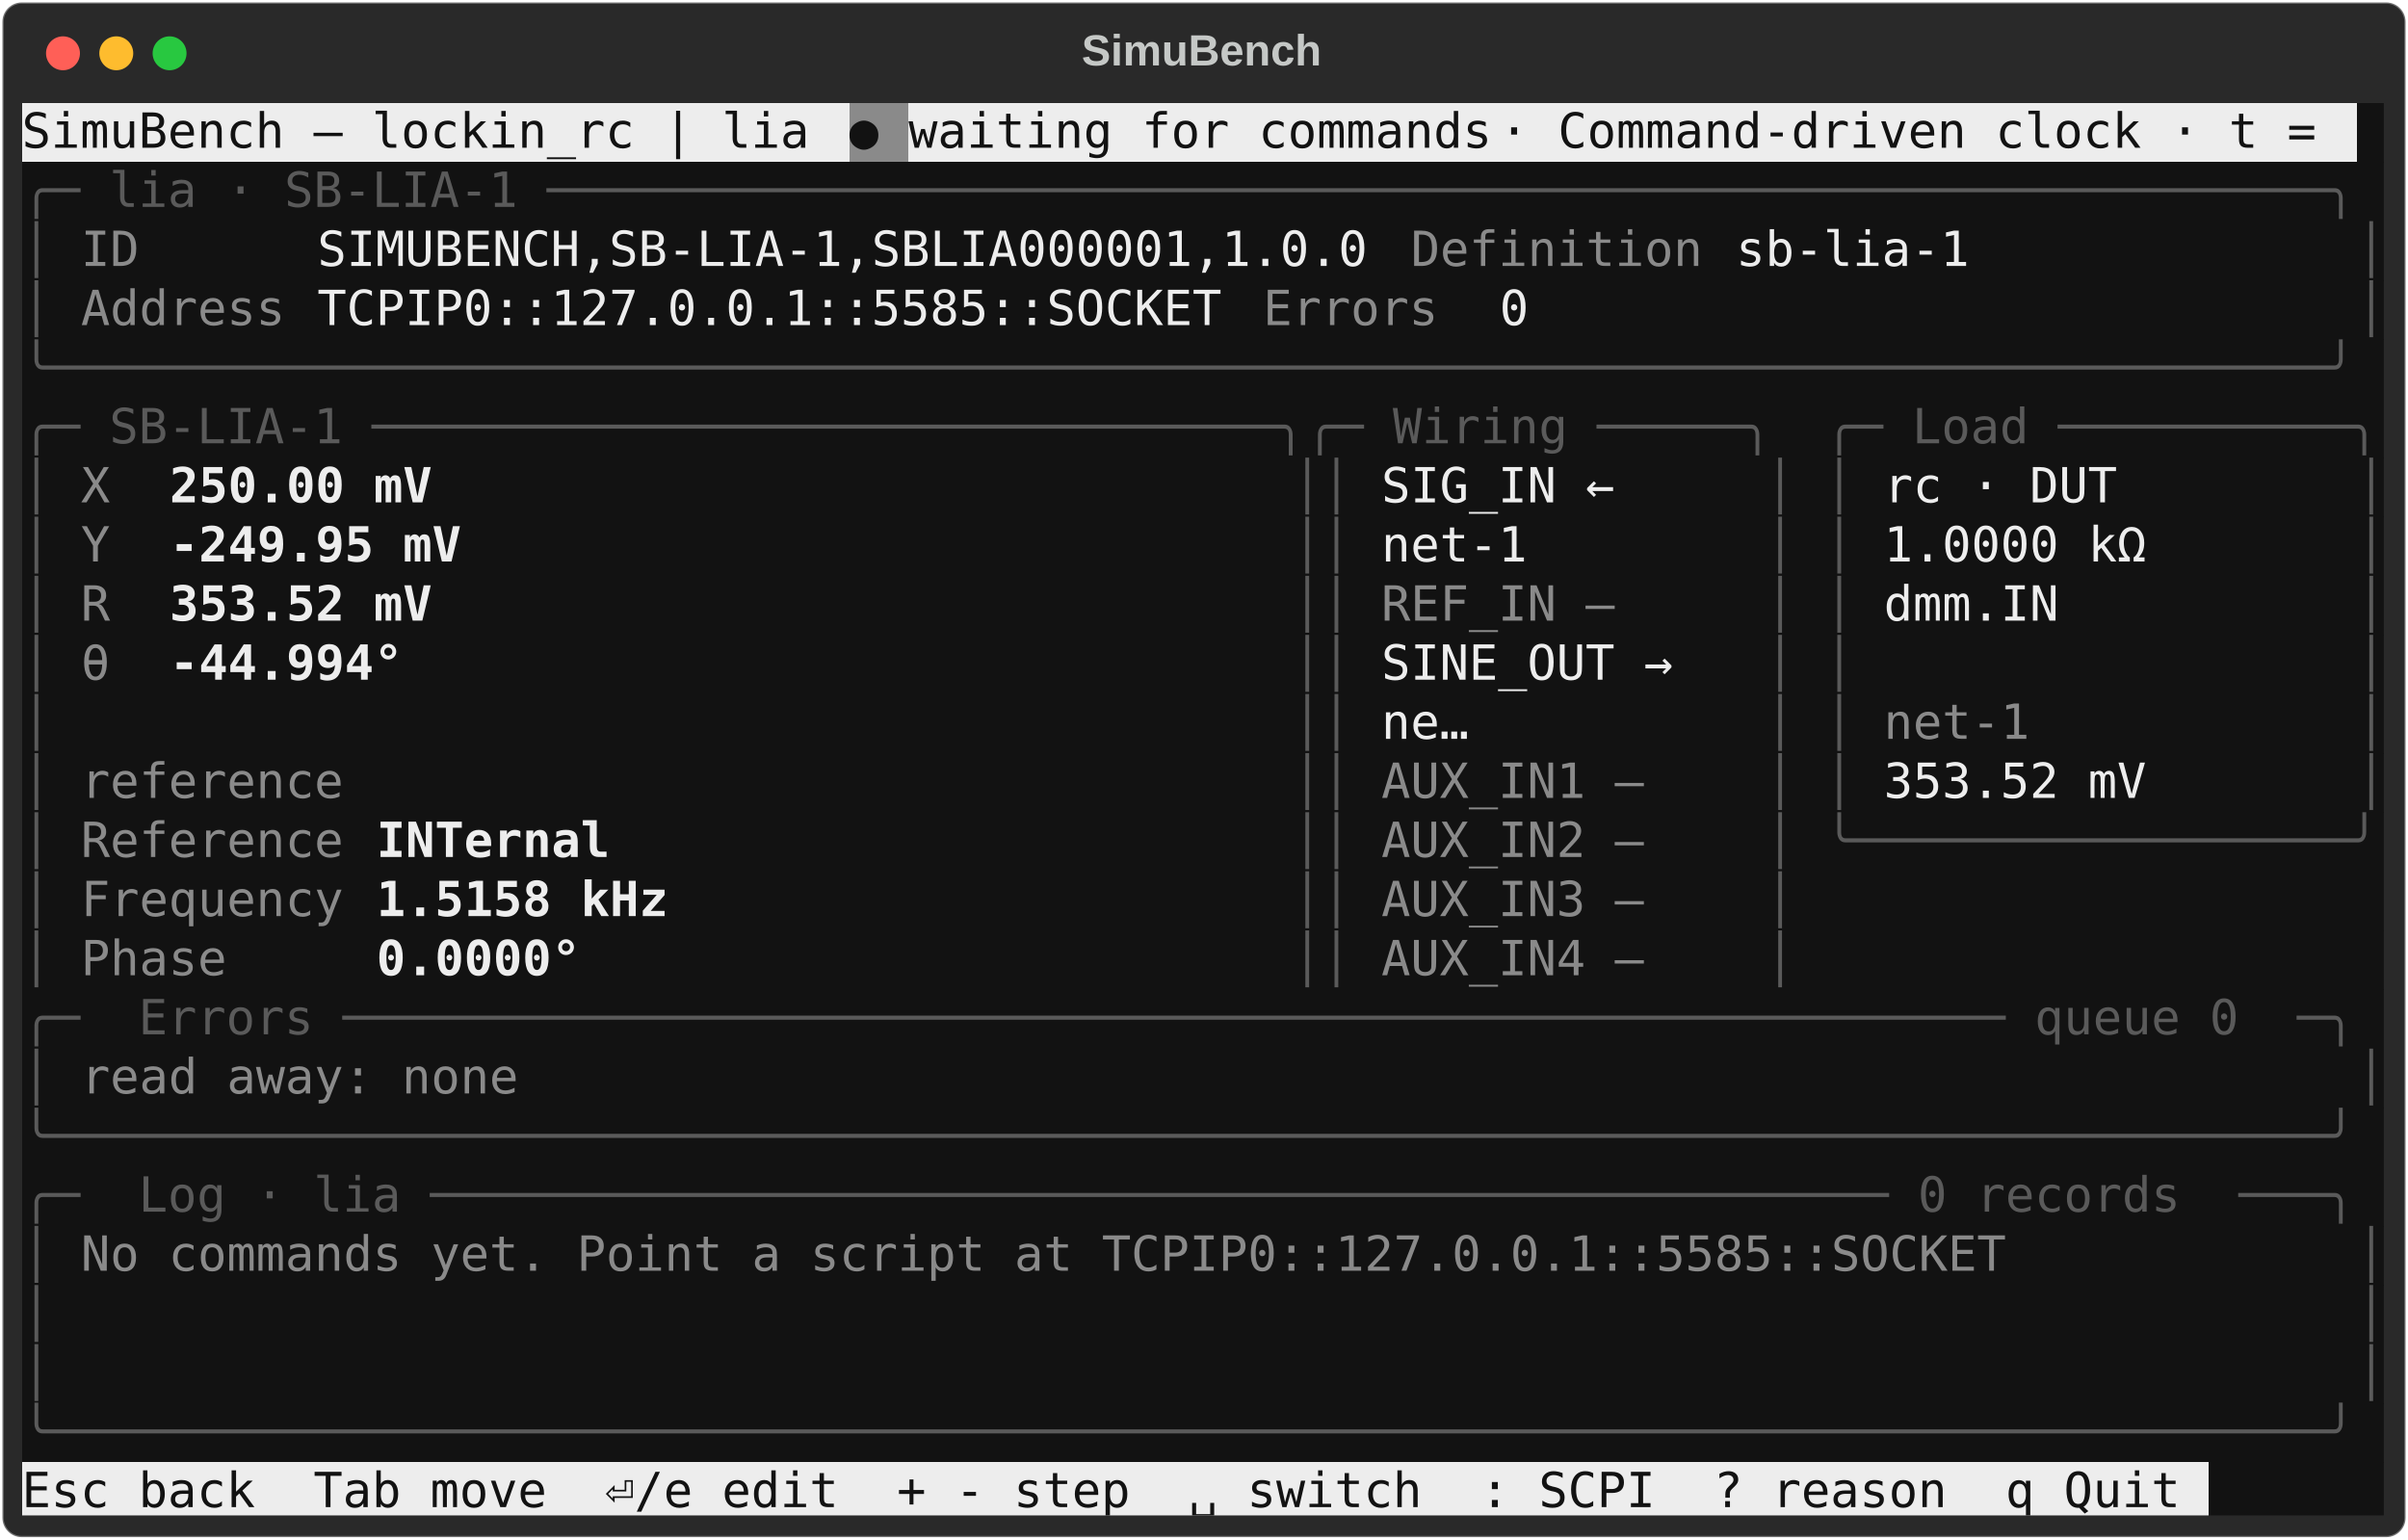
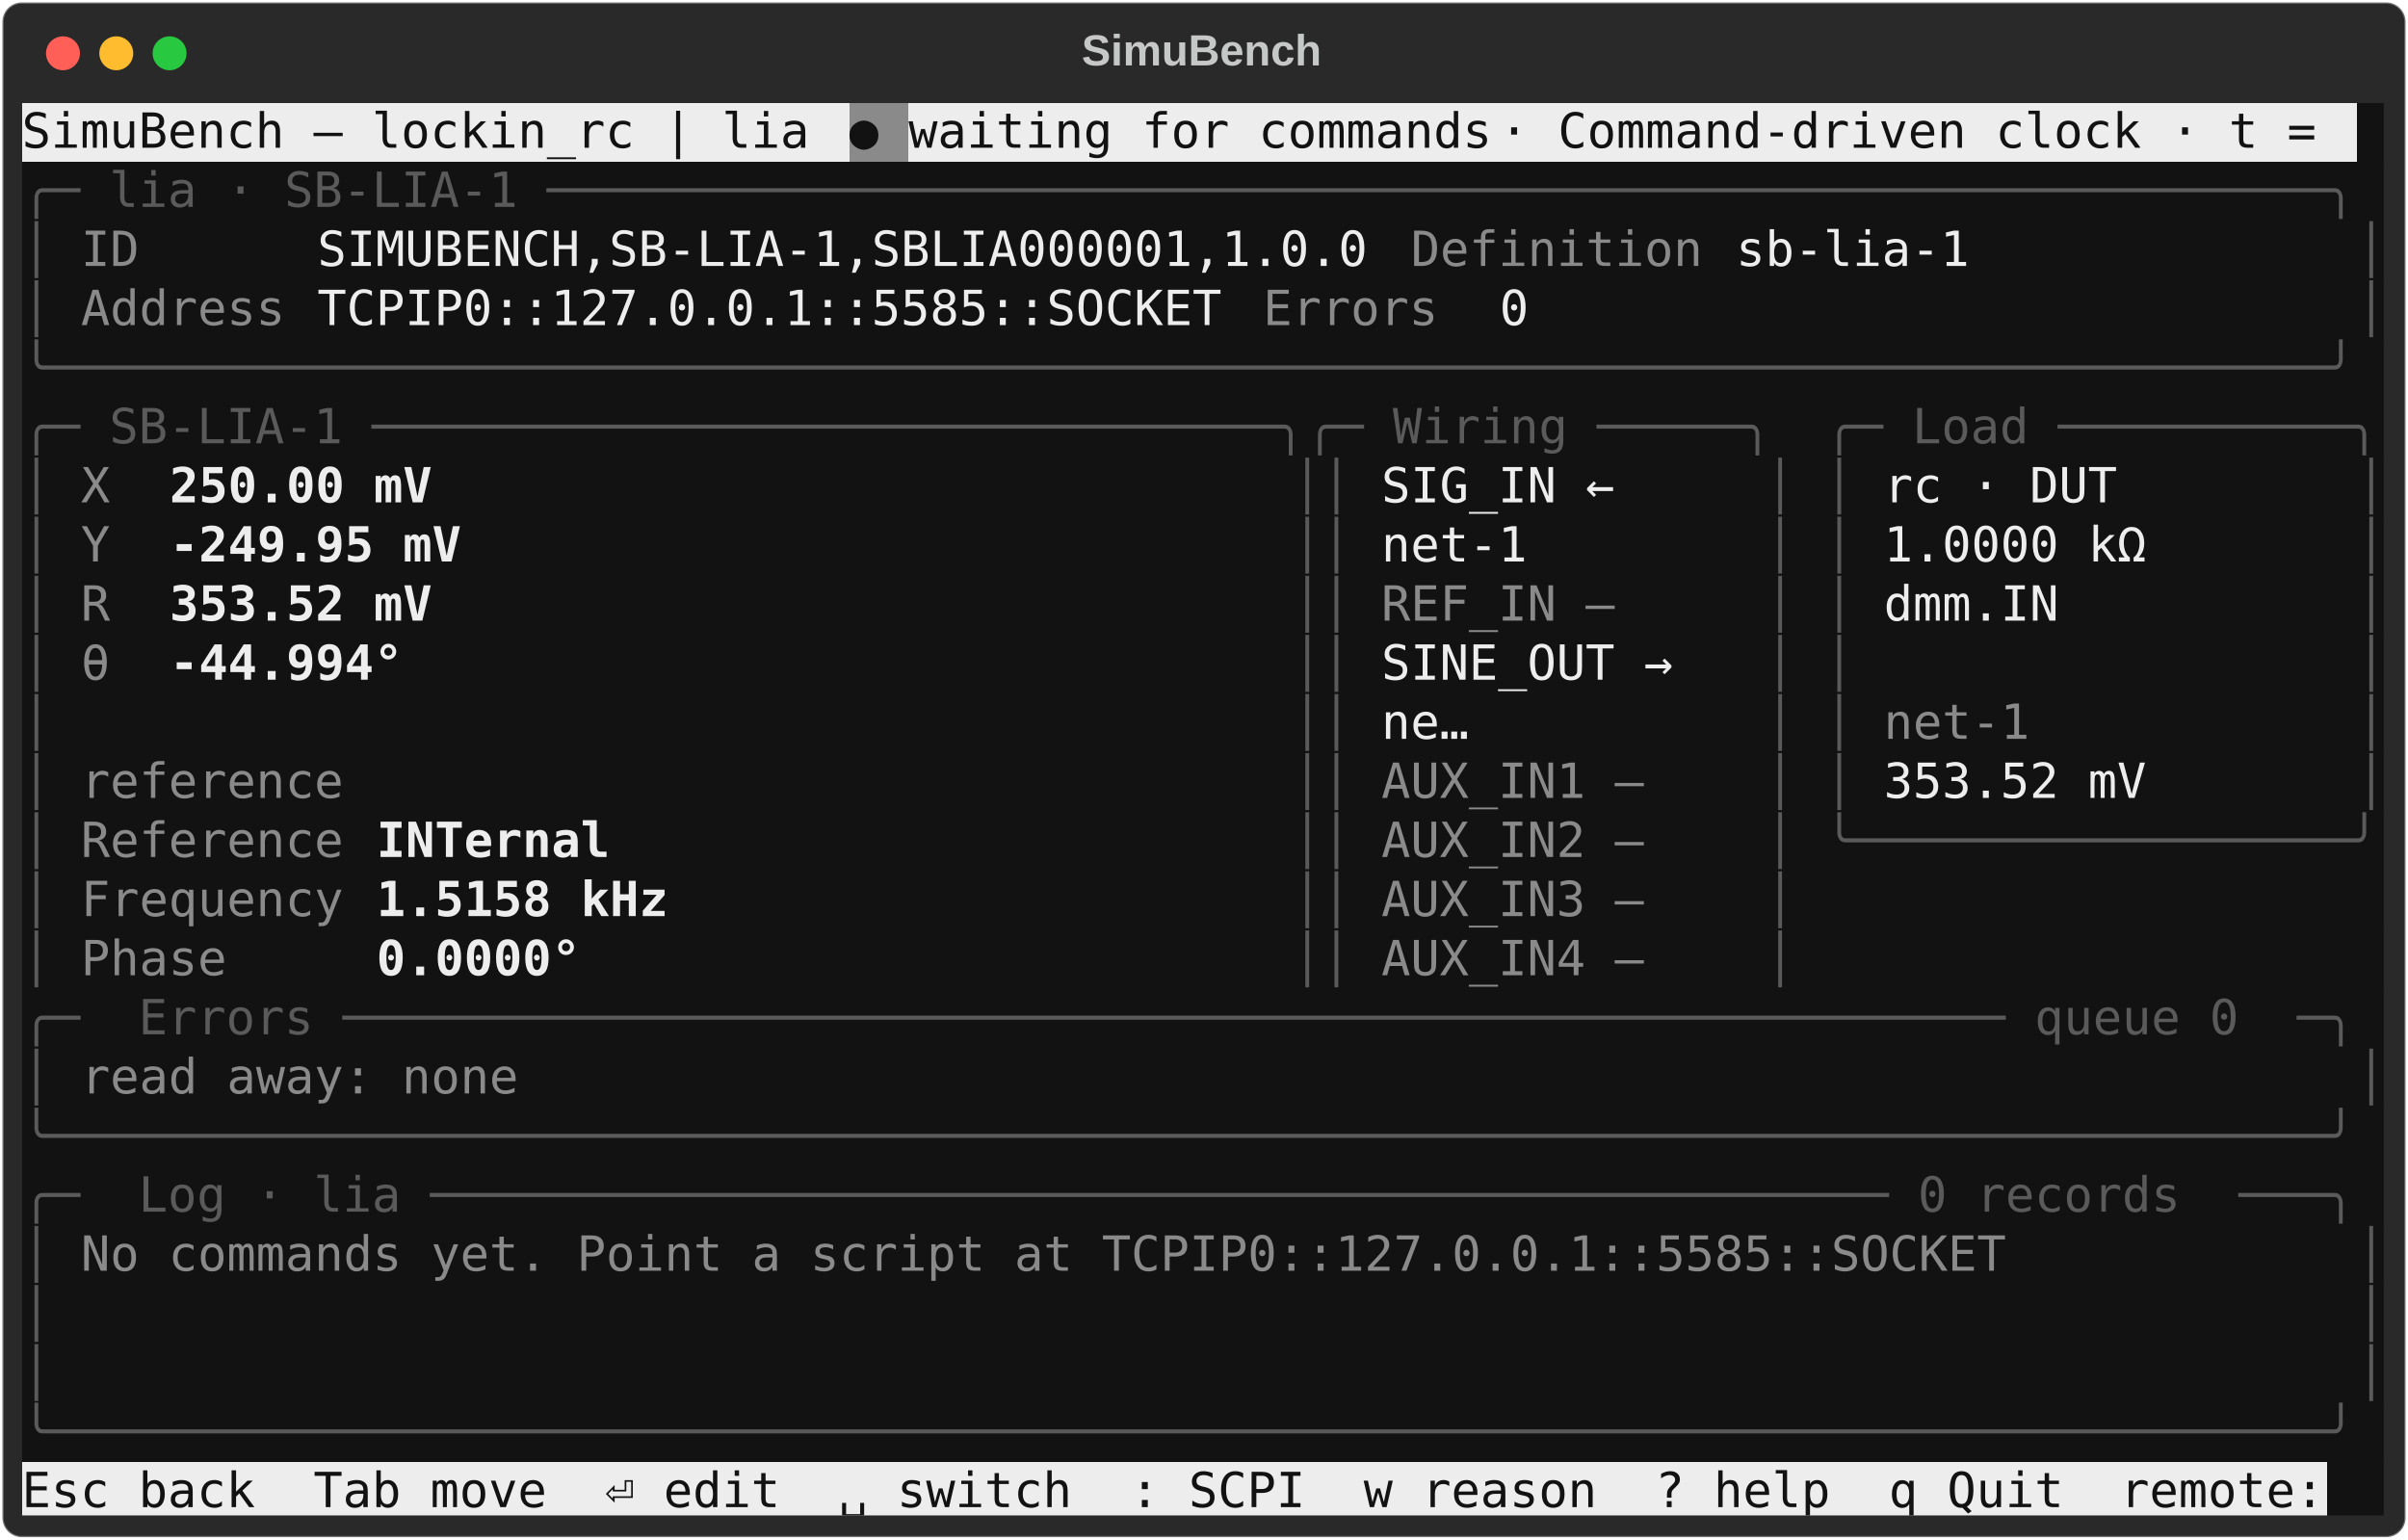
<svg xmlns="http://www.w3.org/2000/svg" class="rich-terminal" viewBox="0 0 994 635.6">
  <style>

    @font-face {
        font-family: "Fira Code";
        src: local("FiraCode-Regular"),
                url("https://cdnjs.cloudflare.com/ajax/libs/firacode/6.2.0/woff2/FiraCode-Regular.woff2") format("woff2"),
                url("https://cdnjs.cloudflare.com/ajax/libs/firacode/6.2.0/woff/FiraCode-Regular.woff") format("woff");
        font-style: normal;
        font-weight: 400;
    }
    @font-face {
        font-family: "Fira Code";
        src: local("FiraCode-Bold"),
                url("https://cdnjs.cloudflare.com/ajax/libs/firacode/6.2.0/woff2/FiraCode-Bold.woff2") format("woff2"),
                url("https://cdnjs.cloudflare.com/ajax/libs/firacode/6.2.0/woff/FiraCode-Bold.woff") format("woff");
        font-style: bold;
        font-weight: 700;
    }

    .terminal-matrix {
        font-family: Fira Code, monospace;
        font-size: 20px;
        line-height: 24.4px;
        font-variant-east-asian: full-width;
    }

    .terminal-title {
        font-size: 18px;
        font-weight: bold;
        font-family: arial;
    }

    .terminal-r1 { fill: #121212 }
.terminal-r2 { fill: #c5c8c6 }
.terminal-r3 { fill: #5a5a5a }
.terminal-r4 { fill: #8a8a8a }
.terminal-r5 { fill: #ededed }
.terminal-r6 { fill: #ededed;font-weight: bold }
    </style>
  <defs>
    <clipPath id="terminal-clip-terminal">
      <rect x="0" y="0" width="975.0" height="584.6" />
    </clipPath>
    <clipPath id="terminal-line-0">
      <rect x="0" y="1.5" width="976" height="24.65" />
    </clipPath>
    <clipPath id="terminal-line-1">
      <rect x="0" y="25.9" width="976" height="24.65" />
    </clipPath>
    <clipPath id="terminal-line-2">
      <rect x="0" y="50.3" width="976" height="24.65" />
    </clipPath>
    <clipPath id="terminal-line-3">
      <rect x="0" y="74.7" width="976" height="24.65" />
    </clipPath>
    <clipPath id="terminal-line-4">
      <rect x="0" y="99.1" width="976" height="24.65" />
    </clipPath>
    <clipPath id="terminal-line-5">
      <rect x="0" y="123.5" width="976" height="24.65" />
    </clipPath>
    <clipPath id="terminal-line-6">
      <rect x="0" y="147.9" width="976" height="24.65" />
    </clipPath>
    <clipPath id="terminal-line-7">
      <rect x="0" y="172.3" width="976" height="24.65" />
    </clipPath>
    <clipPath id="terminal-line-8">
      <rect x="0" y="196.7" width="976" height="24.65" />
    </clipPath>
    <clipPath id="terminal-line-9">
      <rect x="0" y="221.1" width="976" height="24.65" />
    </clipPath>
    <clipPath id="terminal-line-10">
      <rect x="0" y="245.5" width="976" height="24.65" />
    </clipPath>
    <clipPath id="terminal-line-11">
      <rect x="0" y="269.9" width="976" height="24.65" />
    </clipPath>
    <clipPath id="terminal-line-12">
      <rect x="0" y="294.3" width="976" height="24.65" />
    </clipPath>
    <clipPath id="terminal-line-13">
      <rect x="0" y="318.7" width="976" height="24.65" />
    </clipPath>
    <clipPath id="terminal-line-14">
      <rect x="0" y="343.1" width="976" height="24.65" />
    </clipPath>
    <clipPath id="terminal-line-15">
      <rect x="0" y="367.5" width="976" height="24.65" />
    </clipPath>
    <clipPath id="terminal-line-16">
      <rect x="0" y="391.9" width="976" height="24.65" />
    </clipPath>
    <clipPath id="terminal-line-17">
      <rect x="0" y="416.3" width="976" height="24.65" />
    </clipPath>
    <clipPath id="terminal-line-18">
      <rect x="0" y="440.7" width="976" height="24.65" />
    </clipPath>
    <clipPath id="terminal-line-19">
      <rect x="0" y="465.1" width="976" height="24.65" />
    </clipPath>
    <clipPath id="terminal-line-20">
      <rect x="0" y="489.5" width="976" height="24.65" />
    </clipPath>
    <clipPath id="terminal-line-21">
      <rect x="0" y="513.9" width="976" height="24.65" />
    </clipPath>
    <clipPath id="terminal-line-22">
      <rect x="0" y="538.3" width="976" height="24.65" />
    </clipPath>
  </defs>
  <rect fill="#292929" stroke="rgba(255,255,255,0.35)" stroke-width="1" x="1" y="1" width="992" height="633.6" rx="8" />
  <text class="terminal-title" fill="#c5c8c6" text-anchor="middle" x="496" y="27">SimuBench</text>
  <g transform="translate(26,22)">
    <circle cx="0" cy="0" r="7" fill="#ff5f57" />
    <circle cx="22" cy="0" r="7" fill="#febc2e" />
    <circle cx="44" cy="0" r="7" fill="#28c840" />
  </g>
  <g transform="translate(9, 41)" clip-path="url(#terminal-clip-terminal)">
    <rect fill="#ededed" x="0" y="1.5" width="329.4" height="24.65" shape-rendering="crispEdges" />
    <rect fill="#ededed" x="329.4" y="1.5" width="12.2" height="24.65" shape-rendering="crispEdges" />
    <rect fill="#8a8a8a" x="341.6" y="1.5" width="24.4" height="24.65" shape-rendering="crispEdges" />
    <rect fill="#ededed" x="366" y="1.5" width="244" height="24.65" shape-rendering="crispEdges" />
    <rect fill="#ededed" x="610" y="1.5" width="353.8" height="24.65" shape-rendering="crispEdges" />
    <rect fill="#121212" x="963.8" y="1.5" width="12.2" height="24.65" shape-rendering="crispEdges" />
    <rect fill="#121212" x="0" y="25.9" width="976" height="24.65" shape-rendering="crispEdges" />
    <rect fill="#121212" x="0" y="50.3" width="12.2" height="24.65" shape-rendering="crispEdges" />
    <rect fill="#121212" x="12.2" y="50.3" width="12.2" height="24.65" shape-rendering="crispEdges" />
    <rect fill="#121212" x="24.4" y="50.3" width="97.6" height="24.65" shape-rendering="crispEdges" />
    <rect fill="#121212" x="122" y="50.3" width="451.4" height="24.65" shape-rendering="crispEdges" />
    <rect fill="#121212" x="573.4" y="50.3" width="134.2" height="24.65" shape-rendering="crispEdges" />
    <rect fill="#121212" x="707.6" y="50.3" width="244" height="24.65" shape-rendering="crispEdges" />
    <rect fill="#121212" x="951.6" y="50.3" width="12.2" height="24.65" shape-rendering="crispEdges" />
    <rect fill="#121212" x="963.8" y="50.3" width="12.2" height="24.65" shape-rendering="crispEdges" />
    <rect fill="#121212" x="0" y="74.7" width="12.2" height="24.65" shape-rendering="crispEdges" />
    <rect fill="#121212" x="12.2" y="74.7" width="12.2" height="24.65" shape-rendering="crispEdges" />
    <rect fill="#121212" x="24.4" y="74.7" width="97.6" height="24.65" shape-rendering="crispEdges" />
    <rect fill="#121212" x="122" y="74.7" width="390.4" height="24.65" shape-rendering="crispEdges" />
    <rect fill="#121212" x="512.4" y="74.7" width="97.6" height="24.65" shape-rendering="crispEdges" />
    <rect fill="#121212" x="610" y="74.7" width="341.6" height="24.65" shape-rendering="crispEdges" />
    <rect fill="#121212" x="951.6" y="74.7" width="12.2" height="24.65" shape-rendering="crispEdges" />
    <rect fill="#121212" x="963.8" y="74.7" width="12.2" height="24.65" shape-rendering="crispEdges" />
    <rect fill="#121212" x="0" y="99.1" width="976" height="24.65" shape-rendering="crispEdges" />
    <rect fill="#121212" x="0" y="123.5" width="732" height="24.65" shape-rendering="crispEdges" />
    <rect fill="#121212" x="732" y="123.5" width="12.2" height="24.65" shape-rendering="crispEdges" />
    <rect fill="#121212" x="744.2" y="123.5" width="231.8" height="24.65" shape-rendering="crispEdges" />
    <rect fill="#121212" x="0" y="147.9" width="12.2" height="24.65" shape-rendering="crispEdges" />
    <rect fill="#121212" x="12.2" y="147.9" width="12.2" height="24.65" shape-rendering="crispEdges" />
    <rect fill="#121212" x="24.4" y="147.9" width="36.6" height="24.65" shape-rendering="crispEdges" />
    <rect fill="#121212" x="61" y="147.9" width="109.8" height="24.65" shape-rendering="crispEdges" />
    <rect fill="#121212" x="170.8" y="147.9" width="341.6" height="24.65" shape-rendering="crispEdges" />
    <rect fill="#121212" x="512.4" y="147.9" width="12.2" height="24.65" shape-rendering="crispEdges" />
    <rect fill="#121212" x="524.6" y="147.9" width="24.4" height="24.65" shape-rendering="crispEdges" />
    <rect fill="#121212" x="549" y="147.9" width="12.2" height="24.65" shape-rendering="crispEdges" />
    <rect fill="#121212" x="561.2" y="147.9" width="97.6" height="24.65" shape-rendering="crispEdges" />
    <rect fill="#121212" x="658.8" y="147.9" width="61" height="24.65" shape-rendering="crispEdges" />
    <rect fill="#121212" x="719.8" y="147.9" width="12.2" height="24.65" shape-rendering="crispEdges" />
    <rect fill="#121212" x="732" y="147.9" width="12.2" height="24.65" shape-rendering="crispEdges" />
    <rect fill="#121212" x="744.2" y="147.9" width="12.2" height="24.65" shape-rendering="crispEdges" />
    <rect fill="#121212" x="756.4" y="147.9" width="12.2" height="24.65" shape-rendering="crispEdges" />
    <rect fill="#121212" x="768.6" y="147.9" width="170.8" height="24.65" shape-rendering="crispEdges" />
    <rect fill="#121212" x="939.4" y="147.9" width="24.4" height="24.65" shape-rendering="crispEdges" />
    <rect fill="#121212" x="963.8" y="147.9" width="12.2" height="24.65" shape-rendering="crispEdges" />
    <rect fill="#121212" x="0" y="172.3" width="12.2" height="24.65" shape-rendering="crispEdges" />
    <rect fill="#121212" x="12.2" y="172.3" width="12.2" height="24.65" shape-rendering="crispEdges" />
    <rect fill="#121212" x="24.4" y="172.3" width="36.6" height="24.65" shape-rendering="crispEdges" />
    <rect fill="#121212" x="61" y="172.3" width="122" height="24.65" shape-rendering="crispEdges" />
    <rect fill="#121212" x="183" y="172.3" width="329.4" height="24.65" shape-rendering="crispEdges" />
    <rect fill="#121212" x="512.4" y="172.3" width="12.2" height="24.65" shape-rendering="crispEdges" />
    <rect fill="#121212" x="524.6" y="172.3" width="24.4" height="24.65" shape-rendering="crispEdges" />
    <rect fill="#121212" x="549" y="172.3" width="12.2" height="24.65" shape-rendering="crispEdges" />
    <rect fill="#121212" x="561.2" y="172.3" width="61" height="24.65" shape-rendering="crispEdges" />
    <rect fill="#121212" x="622.2" y="172.3" width="97.6" height="24.65" shape-rendering="crispEdges" />
    <rect fill="#121212" x="719.8" y="172.3" width="12.2" height="24.65" shape-rendering="crispEdges" />
    <rect fill="#121212" x="732" y="172.3" width="12.2" height="24.65" shape-rendering="crispEdges" />
    <rect fill="#121212" x="744.2" y="172.3" width="12.2" height="24.65" shape-rendering="crispEdges" />
    <rect fill="#121212" x="756.4" y="172.3" width="12.2" height="24.65" shape-rendering="crispEdges" />
    <rect fill="#121212" x="768.6" y="172.3" width="170.8" height="24.65" shape-rendering="crispEdges" />
    <rect fill="#121212" x="939.4" y="172.3" width="24.4" height="24.65" shape-rendering="crispEdges" />
    <rect fill="#121212" x="963.8" y="172.3" width="12.2" height="24.65" shape-rendering="crispEdges" />
    <rect fill="#121212" x="0" y="196.7" width="12.2" height="24.65" shape-rendering="crispEdges" />
    <rect fill="#121212" x="12.2" y="196.7" width="12.2" height="24.65" shape-rendering="crispEdges" />
    <rect fill="#121212" x="24.4" y="196.7" width="36.6" height="24.65" shape-rendering="crispEdges" />
    <rect fill="#121212" x="61" y="196.7" width="109.8" height="24.65" shape-rendering="crispEdges" />
    <rect fill="#121212" x="170.8" y="196.7" width="341.6" height="24.65" shape-rendering="crispEdges" />
    <rect fill="#121212" x="512.4" y="196.7" width="12.2" height="24.65" shape-rendering="crispEdges" />
    <rect fill="#121212" x="524.6" y="196.7" width="24.4" height="24.65" shape-rendering="crispEdges" />
    <rect fill="#121212" x="549" y="196.7" width="12.2" height="24.65" shape-rendering="crispEdges" />
    <rect fill="#121212" x="561.2" y="196.7" width="97.6" height="24.65" shape-rendering="crispEdges" />
    <rect fill="#121212" x="658.8" y="196.7" width="48.8" height="24.65" shape-rendering="crispEdges" />
    <rect fill="#121212" x="707.6" y="196.7" width="12.2" height="24.65" shape-rendering="crispEdges" />
    <rect fill="#121212" x="719.8" y="196.7" width="12.2" height="24.65" shape-rendering="crispEdges" />
    <rect fill="#121212" x="732" y="196.7" width="12.2" height="24.65" shape-rendering="crispEdges" />
    <rect fill="#121212" x="744.2" y="196.7" width="12.2" height="24.65" shape-rendering="crispEdges" />
    <rect fill="#121212" x="756.4" y="196.7" width="12.2" height="24.65" shape-rendering="crispEdges" />
    <rect fill="#121212" x="768.6" y="196.7" width="170.8" height="24.65" shape-rendering="crispEdges" />
    <rect fill="#121212" x="939.4" y="196.7" width="24.4" height="24.65" shape-rendering="crispEdges" />
    <rect fill="#121212" x="963.8" y="196.7" width="12.2" height="24.65" shape-rendering="crispEdges" />
    <rect fill="#121212" x="0" y="221.1" width="12.2" height="24.65" shape-rendering="crispEdges" />
    <rect fill="#121212" x="12.2" y="221.1" width="12.2" height="24.65" shape-rendering="crispEdges" />
    <rect fill="#121212" x="24.4" y="221.1" width="36.6" height="24.65" shape-rendering="crispEdges" />
    <rect fill="#121212" x="61" y="221.1" width="97.6" height="24.65" shape-rendering="crispEdges" />
    <rect fill="#121212" x="158.6" y="221.1" width="353.8" height="24.65" shape-rendering="crispEdges" />
    <rect fill="#121212" x="512.4" y="221.1" width="12.2" height="24.65" shape-rendering="crispEdges" />
    <rect fill="#121212" x="524.6" y="221.1" width="24.4" height="24.65" shape-rendering="crispEdges" />
    <rect fill="#121212" x="549" y="221.1" width="12.2" height="24.65" shape-rendering="crispEdges" />
    <rect fill="#121212" x="561.2" y="221.1" width="122" height="24.65" shape-rendering="crispEdges" />
    <rect fill="#121212" x="683.2" y="221.1" width="36.6" height="24.65" shape-rendering="crispEdges" />
    <rect fill="#121212" x="719.8" y="221.1" width="12.2" height="24.65" shape-rendering="crispEdges" />
    <rect fill="#121212" x="732" y="221.1" width="12.2" height="24.65" shape-rendering="crispEdges" />
    <rect fill="#121212" x="744.2" y="221.1" width="12.2" height="24.65" shape-rendering="crispEdges" />
    <rect fill="#121212" x="756.4" y="221.1" width="12.2" height="24.65" shape-rendering="crispEdges" />
    <rect fill="#121212" x="768.6" y="221.1" width="170.8" height="24.65" shape-rendering="crispEdges" />
    <rect fill="#121212" x="939.4" y="221.1" width="24.4" height="24.65" shape-rendering="crispEdges" />
    <rect fill="#121212" x="963.8" y="221.1" width="12.2" height="24.65" shape-rendering="crispEdges" />
    <rect fill="#121212" x="0" y="245.5" width="12.2" height="24.65" shape-rendering="crispEdges" />
    <rect fill="#121212" x="12.2" y="245.5" width="12.2" height="24.65" shape-rendering="crispEdges" />
    <rect fill="#121212" x="24.4" y="245.5" width="488" height="24.65" shape-rendering="crispEdges" />
    <rect fill="#121212" x="512.4" y="245.5" width="12.2" height="24.65" shape-rendering="crispEdges" />
    <rect fill="#121212" x="524.6" y="245.5" width="24.4" height="24.65" shape-rendering="crispEdges" />
    <rect fill="#121212" x="549" y="245.5" width="12.2" height="24.65" shape-rendering="crispEdges" />
    <rect fill="#121212" x="561.2" y="245.5" width="36.6" height="24.65" shape-rendering="crispEdges" />
    <rect fill="#121212" x="597.8" y="245.5" width="122" height="24.65" shape-rendering="crispEdges" />
    <rect fill="#121212" x="719.8" y="245.5" width="12.2" height="24.65" shape-rendering="crispEdges" />
    <rect fill="#121212" x="732" y="245.5" width="12.2" height="24.65" shape-rendering="crispEdges" />
    <rect fill="#121212" x="744.2" y="245.5" width="12.2" height="24.65" shape-rendering="crispEdges" />
    <rect fill="#121212" x="756.4" y="245.5" width="12.2" height="24.65" shape-rendering="crispEdges" />
    <rect fill="#121212" x="768.6" y="245.5" width="61" height="24.65" shape-rendering="crispEdges" />
    <rect fill="#121212" x="829.6" y="245.5" width="109.8" height="24.65" shape-rendering="crispEdges" />
    <rect fill="#121212" x="939.4" y="245.5" width="24.4" height="24.65" shape-rendering="crispEdges" />
    <rect fill="#121212" x="963.8" y="245.5" width="12.2" height="24.65" shape-rendering="crispEdges" />
    <rect fill="#121212" x="0" y="269.9" width="12.2" height="24.65" shape-rendering="crispEdges" />
    <rect fill="#121212" x="12.2" y="269.9" width="12.2" height="24.65" shape-rendering="crispEdges" />
    <rect fill="#121212" x="24.4" y="269.9" width="244" height="24.65" shape-rendering="crispEdges" />
    <rect fill="#121212" x="268.4" y="269.9" width="244" height="24.65" shape-rendering="crispEdges" />
    <rect fill="#121212" x="512.4" y="269.9" width="12.2" height="24.65" shape-rendering="crispEdges" />
    <rect fill="#121212" x="524.6" y="269.9" width="24.4" height="24.65" shape-rendering="crispEdges" />
    <rect fill="#121212" x="549" y="269.9" width="12.2" height="24.65" shape-rendering="crispEdges" />
    <rect fill="#121212" x="561.2" y="269.9" width="109.8" height="24.65" shape-rendering="crispEdges" />
    <rect fill="#121212" x="671" y="269.9" width="36.6" height="24.65" shape-rendering="crispEdges" />
    <rect fill="#121212" x="707.6" y="269.9" width="12.2" height="24.65" shape-rendering="crispEdges" />
    <rect fill="#121212" x="719.8" y="269.9" width="12.2" height="24.65" shape-rendering="crispEdges" />
    <rect fill="#121212" x="732" y="269.9" width="12.2" height="24.65" shape-rendering="crispEdges" />
    <rect fill="#121212" x="744.2" y="269.9" width="12.2" height="24.65" shape-rendering="crispEdges" />
    <rect fill="#121212" x="756.4" y="269.9" width="12.2" height="24.65" shape-rendering="crispEdges" />
    <rect fill="#121212" x="768.6" y="269.9" width="170.8" height="24.65" shape-rendering="crispEdges" />
    <rect fill="#121212" x="939.4" y="269.9" width="24.4" height="24.65" shape-rendering="crispEdges" />
    <rect fill="#121212" x="963.8" y="269.9" width="12.2" height="24.65" shape-rendering="crispEdges" />
    <rect fill="#121212" x="0" y="294.3" width="12.2" height="24.65" shape-rendering="crispEdges" />
    <rect fill="#121212" x="12.2" y="294.3" width="12.2" height="24.65" shape-rendering="crispEdges" />
    <rect fill="#121212" x="24.4" y="294.3" width="122" height="24.65" shape-rendering="crispEdges" />
    <rect fill="#121212" x="146.4" y="294.3" width="122" height="24.65" shape-rendering="crispEdges" />
    <rect fill="#121212" x="268.4" y="294.3" width="244" height="24.65" shape-rendering="crispEdges" />
    <rect fill="#121212" x="512.4" y="294.3" width="12.2" height="24.65" shape-rendering="crispEdges" />
    <rect fill="#121212" x="524.6" y="294.3" width="24.4" height="24.65" shape-rendering="crispEdges" />
    <rect fill="#121212" x="549" y="294.3" width="12.2" height="24.65" shape-rendering="crispEdges" />
    <rect fill="#121212" x="561.2" y="294.3" width="109.8" height="24.65" shape-rendering="crispEdges" />
    <rect fill="#121212" x="671" y="294.3" width="36.6" height="24.65" shape-rendering="crispEdges" />
    <rect fill="#121212" x="707.6" y="294.3" width="12.2" height="24.65" shape-rendering="crispEdges" />
    <rect fill="#121212" x="719.8" y="294.3" width="12.2" height="24.65" shape-rendering="crispEdges" />
    <rect fill="#121212" x="732" y="294.3" width="12.2" height="24.65" shape-rendering="crispEdges" />
    <rect fill="#121212" x="744.2" y="294.3" width="231.8" height="24.65" shape-rendering="crispEdges" />
    <rect fill="#121212" x="0" y="318.7" width="12.2" height="24.65" shape-rendering="crispEdges" />
    <rect fill="#121212" x="12.2" y="318.7" width="12.2" height="24.65" shape-rendering="crispEdges" />
    <rect fill="#121212" x="24.4" y="318.7" width="122" height="24.65" shape-rendering="crispEdges" />
    <rect fill="#121212" x="146.4" y="318.7" width="122" height="24.65" shape-rendering="crispEdges" />
    <rect fill="#121212" x="268.4" y="318.7" width="244" height="24.65" shape-rendering="crispEdges" />
    <rect fill="#121212" x="512.4" y="318.7" width="12.2" height="24.65" shape-rendering="crispEdges" />
    <rect fill="#121212" x="524.6" y="318.7" width="24.4" height="24.65" shape-rendering="crispEdges" />
    <rect fill="#121212" x="549" y="318.7" width="12.2" height="24.65" shape-rendering="crispEdges" />
    <rect fill="#121212" x="561.2" y="318.7" width="109.8" height="24.65" shape-rendering="crispEdges" />
    <rect fill="#121212" x="671" y="318.7" width="36.6" height="24.65" shape-rendering="crispEdges" />
    <rect fill="#121212" x="707.6" y="318.7" width="12.2" height="24.65" shape-rendering="crispEdges" />
    <rect fill="#121212" x="719.8" y="318.7" width="12.2" height="24.65" shape-rendering="crispEdges" />
    <rect fill="#121212" x="732" y="318.7" width="244" height="24.65" shape-rendering="crispEdges" />
    <rect fill="#121212" x="0" y="343.1" width="12.2" height="24.65" shape-rendering="crispEdges" />
    <rect fill="#121212" x="12.2" y="343.1" width="12.2" height="24.65" shape-rendering="crispEdges" />
    <rect fill="#121212" x="24.4" y="343.1" width="122" height="24.65" shape-rendering="crispEdges" />
    <rect fill="#121212" x="146.4" y="343.1" width="122" height="24.65" shape-rendering="crispEdges" />
    <rect fill="#121212" x="268.4" y="343.1" width="244" height="24.65" shape-rendering="crispEdges" />
    <rect fill="#121212" x="512.4" y="343.1" width="12.2" height="24.65" shape-rendering="crispEdges" />
    <rect fill="#121212" x="524.6" y="343.1" width="24.4" height="24.65" shape-rendering="crispEdges" />
    <rect fill="#121212" x="549" y="343.1" width="12.2" height="24.65" shape-rendering="crispEdges" />
    <rect fill="#121212" x="561.2" y="343.1" width="109.8" height="24.65" shape-rendering="crispEdges" />
    <rect fill="#121212" x="671" y="343.1" width="36.6" height="24.65" shape-rendering="crispEdges" />
    <rect fill="#121212" x="707.6" y="343.1" width="12.2" height="24.65" shape-rendering="crispEdges" />
    <rect fill="#121212" x="719.8" y="343.1" width="12.2" height="24.65" shape-rendering="crispEdges" />
    <rect fill="#121212" x="732" y="343.1" width="244" height="24.65" shape-rendering="crispEdges" />
    <rect fill="#121212" x="0" y="367.5" width="976" height="24.65" shape-rendering="crispEdges" />
    <rect fill="#121212" x="0" y="391.9" width="12.2" height="24.65" shape-rendering="crispEdges" />
    <rect fill="#121212" x="12.2" y="391.9" width="12.2" height="24.65" shape-rendering="crispEdges" />
    <rect fill="#121212" x="24.4" y="391.9" width="183" height="24.65" shape-rendering="crispEdges" />
    <rect fill="#121212" x="207.4" y="391.9" width="744.2" height="24.65" shape-rendering="crispEdges" />
    <rect fill="#121212" x="951.6" y="391.9" width="12.2" height="24.65" shape-rendering="crispEdges" />
    <rect fill="#121212" x="963.8" y="391.9" width="12.2" height="24.65" shape-rendering="crispEdges" />
    <rect fill="#121212" x="0" y="416.3" width="976" height="24.65" shape-rendering="crispEdges" />
    <rect fill="#121212" x="0" y="440.7" width="976" height="24.65" shape-rendering="crispEdges" />
    <rect fill="#121212" x="0" y="465.1" width="12.2" height="24.65" shape-rendering="crispEdges" />
    <rect fill="#121212" x="12.2" y="465.1" width="12.2" height="24.65" shape-rendering="crispEdges" />
    <rect fill="#121212" x="24.4" y="465.1" width="805.2" height="24.65" shape-rendering="crispEdges" />
    <rect fill="#121212" x="829.6" y="465.1" width="134.2" height="24.65" shape-rendering="crispEdges" />
    <rect fill="#121212" x="963.8" y="465.1" width="12.2" height="24.65" shape-rendering="crispEdges" />
    <rect fill="#121212" x="0" y="489.5" width="12.2" height="24.65" shape-rendering="crispEdges" />
    <rect fill="#121212" x="12.2" y="489.5" width="951.6" height="24.65" shape-rendering="crispEdges" />
    <rect fill="#121212" x="963.8" y="489.5" width="12.2" height="24.65" shape-rendering="crispEdges" />
    <rect fill="#121212" x="0" y="513.9" width="12.2" height="24.65" shape-rendering="crispEdges" />
    <rect fill="#121212" x="12.2" y="513.9" width="951.6" height="24.65" shape-rendering="crispEdges" />
    <rect fill="#121212" x="963.8" y="513.9" width="12.2" height="24.65" shape-rendering="crispEdges" />
    <rect fill="#121212" x="0" y="538.3" width="976" height="24.65" shape-rendering="crispEdges" />
-     <rect fill="#ededed" x="0" y="562.7" width="902.8" height="24.65" shape-rendering="crispEdges" />
-     <rect fill="#121212" x="902.8" y="562.7" width="73.2" height="24.65" shape-rendering="crispEdges" />
+     <rect fill="#ededed" x="0" y="562.7" width="854" height="24.65" shape-rendering="crispEdges" />
+     <rect fill="#ededed" x="854" y="562.7" width="12.2" height="24.65" shape-rendering="crispEdges" />
+     <rect fill="#ededed" x="866.2" y="562.7" width="85.4" height="24.65" shape-rendering="crispEdges" />
+     <rect fill="#121212" x="951.6" y="562.7" width="24.4" height="24.65" shape-rendering="crispEdges" />
    <g class="terminal-matrix">
      <text class="terminal-r1" x="0" y="20" textLength="329.4" clip-path="url(#terminal-line-0)">SimuBench — lockin_rc | lia</text>
      <text class="terminal-r1" x="341.6" y="20" textLength="24.4" clip-path="url(#terminal-line-0)">● </text>
      <text class="terminal-r1" x="366" y="20" textLength="244" clip-path="url(#terminal-line-0)">waiting for commands</text>
      <text class="terminal-r1" x="610" y="20" textLength="353.8" clip-path="url(#terminal-line-0)"> · Command-driven clock · t =</text>
      <text class="terminal-r2" x="976" y="20" textLength="12.2" clip-path="url(#terminal-line-0)">
</text>
      <text class="terminal-r3" x="0" y="44.4" textLength="976" clip-path="url(#terminal-line-1)">╭─ lia · SB-LIA-1 ─────────────────────────────────────────────────────────────╮</text>
      <text class="terminal-r2" x="976" y="44.4" textLength="12.2" clip-path="url(#terminal-line-1)">
</text>
      <text class="terminal-r3" x="0" y="68.8" textLength="12.2" clip-path="url(#terminal-line-2)">│</text>
      <text class="terminal-r4" x="24.4" y="68.8" textLength="97.6" clip-path="url(#terminal-line-2)">ID      </text>
      <text class="terminal-r5" x="122" y="68.8" textLength="451.4" clip-path="url(#terminal-line-2)">SIMUBENCH,SB-LIA-1,SBLIA000001,1.0.0 </text>
      <text class="terminal-r4" x="573.4" y="68.8" textLength="134.2" clip-path="url(#terminal-line-2)">Definition </text>
      <text class="terminal-r5" x="707.6" y="68.8" textLength="244" clip-path="url(#terminal-line-2)">sb-lia-1            </text>
      <text class="terminal-r3" x="963.8" y="68.8" textLength="12.2" clip-path="url(#terminal-line-2)">│</text>
      <text class="terminal-r2" x="976" y="68.8" textLength="12.2" clip-path="url(#terminal-line-2)">
</text>
      <text class="terminal-r3" x="0" y="93.2" textLength="12.2" clip-path="url(#terminal-line-3)">│</text>
      <text class="terminal-r4" x="24.4" y="93.2" textLength="97.6" clip-path="url(#terminal-line-3)">Address </text>
      <text class="terminal-r5" x="122" y="93.2" textLength="390.4" clip-path="url(#terminal-line-3)">TCPIP0::127.0.0.1::5585::SOCKET </text>
      <text class="terminal-r4" x="512.4" y="93.2" textLength="97.6" clip-path="url(#terminal-line-3)">Errors  </text>
      <text class="terminal-r5" x="610" y="93.2" textLength="341.6" clip-path="url(#terminal-line-3)">0                           </text>
      <text class="terminal-r3" x="963.8" y="93.2" textLength="12.2" clip-path="url(#terminal-line-3)">│</text>
      <text class="terminal-r2" x="976" y="93.2" textLength="12.2" clip-path="url(#terminal-line-3)">
</text>
      <text class="terminal-r3" x="0" y="117.6" textLength="976" clip-path="url(#terminal-line-4)">╰──────────────────────────────────────────────────────────────────────────────╯</text>
      <text class="terminal-r2" x="976" y="117.6" textLength="12.2" clip-path="url(#terminal-line-4)">
</text>
      <text class="terminal-r3" x="0" y="142" textLength="732" clip-path="url(#terminal-line-5)">╭─ SB-LIA-1 ───────────────────────────────╮╭─ Wiring ─────╮</text>
      <text class="terminal-r3" x="744.2" y="142" textLength="231.8" clip-path="url(#terminal-line-5)">╭─ Load ──────────╮</text>
      <text class="terminal-r2" x="976" y="142" textLength="12.2" clip-path="url(#terminal-line-5)">
</text>
      <text class="terminal-r3" x="0" y="166.4" textLength="12.2" clip-path="url(#terminal-line-6)">│</text>
      <text class="terminal-r4" x="24.4" y="166.4" textLength="36.6" clip-path="url(#terminal-line-6)">X  </text>
      <text class="terminal-r6" x="61" y="166.4" textLength="109.8" clip-path="url(#terminal-line-6)">250.00 mV</text>
      <text class="terminal-r3" x="524.6" y="166.4" textLength="24.4" clip-path="url(#terminal-line-6)">││</text>
      <text class="terminal-r5" x="561.2" y="166.4" textLength="97.6" clip-path="url(#terminal-line-6)">SIG_IN ←</text>
      <text class="terminal-r3" x="719.8" y="166.4" textLength="12.2" clip-path="url(#terminal-line-6)">│</text>
      <text class="terminal-r3" x="744.2" y="166.4" textLength="12.2" clip-path="url(#terminal-line-6)">│</text>
      <text class="terminal-r5" x="768.6" y="166.4" textLength="170.8" clip-path="url(#terminal-line-6)">rc · DUT      </text>
      <text class="terminal-r3" x="963.8" y="166.4" textLength="12.2" clip-path="url(#terminal-line-6)">│</text>
      <text class="terminal-r2" x="976" y="166.4" textLength="12.2" clip-path="url(#terminal-line-6)">
</text>
      <text class="terminal-r3" x="0" y="190.8" textLength="12.2" clip-path="url(#terminal-line-7)">│</text>
      <text class="terminal-r4" x="24.4" y="190.8" textLength="36.6" clip-path="url(#terminal-line-7)">Y  </text>
      <text class="terminal-r6" x="61" y="190.8" textLength="122" clip-path="url(#terminal-line-7)">-249.95 mV</text>
      <text class="terminal-r3" x="524.6" y="190.8" textLength="24.4" clip-path="url(#terminal-line-7)">││</text>
      <text class="terminal-r5" x="561.2" y="190.8" textLength="61" clip-path="url(#terminal-line-7)">net-1</text>
      <text class="terminal-r3" x="719.8" y="190.8" textLength="12.2" clip-path="url(#terminal-line-7)">│</text>
      <text class="terminal-r3" x="744.2" y="190.8" textLength="12.2" clip-path="url(#terminal-line-7)">│</text>
      <text class="terminal-r5" x="768.6" y="190.8" textLength="170.8" clip-path="url(#terminal-line-7)">1.0000 kΩ     </text>
      <text class="terminal-r3" x="963.8" y="190.8" textLength="12.2" clip-path="url(#terminal-line-7)">│</text>
      <text class="terminal-r2" x="976" y="190.8" textLength="12.2" clip-path="url(#terminal-line-7)">
</text>
      <text class="terminal-r3" x="0" y="215.2" textLength="12.2" clip-path="url(#terminal-line-8)">│</text>
      <text class="terminal-r4" x="24.4" y="215.2" textLength="36.6" clip-path="url(#terminal-line-8)">R  </text>
      <text class="terminal-r6" x="61" y="215.2" textLength="109.8" clip-path="url(#terminal-line-8)">353.52 mV</text>
      <text class="terminal-r3" x="524.6" y="215.2" textLength="24.4" clip-path="url(#terminal-line-8)">││</text>
      <text class="terminal-r4" x="561.2" y="215.2" textLength="97.6" clip-path="url(#terminal-line-8)">REF_IN —</text>
      <text class="terminal-r3" x="719.8" y="215.2" textLength="12.2" clip-path="url(#terminal-line-8)">│</text>
      <text class="terminal-r3" x="744.2" y="215.2" textLength="12.2" clip-path="url(#terminal-line-8)">│</text>
      <text class="terminal-r5" x="768.6" y="215.2" textLength="170.8" clip-path="url(#terminal-line-8)">dmm.IN        </text>
      <text class="terminal-r3" x="963.8" y="215.2" textLength="12.2" clip-path="url(#terminal-line-8)">│</text>
      <text class="terminal-r2" x="976" y="215.2" textLength="12.2" clip-path="url(#terminal-line-8)">
</text>
      <text class="terminal-r3" x="0" y="239.6" textLength="12.2" clip-path="url(#terminal-line-9)">│</text>
      <text class="terminal-r4" x="24.4" y="239.6" textLength="36.6" clip-path="url(#terminal-line-9)">θ  </text>
      <text class="terminal-r6" x="61" y="239.6" textLength="97.6" clip-path="url(#terminal-line-9)">-44.994°</text>
      <text class="terminal-r3" x="524.6" y="239.6" textLength="24.4" clip-path="url(#terminal-line-9)">││</text>
      <text class="terminal-r5" x="561.2" y="239.6" textLength="122" clip-path="url(#terminal-line-9)">SINE_OUT →</text>
      <text class="terminal-r3" x="719.8" y="239.6" textLength="12.2" clip-path="url(#terminal-line-9)">│</text>
      <text class="terminal-r3" x="744.2" y="239.6" textLength="12.2" clip-path="url(#terminal-line-9)">│</text>
      <text class="terminal-r3" x="963.8" y="239.6" textLength="12.2" clip-path="url(#terminal-line-9)">│</text>
      <text class="terminal-r2" x="976" y="239.6" textLength="12.2" clip-path="url(#terminal-line-9)">
</text>
      <text class="terminal-r3" x="0" y="264" textLength="12.2" clip-path="url(#terminal-line-10)">│</text>
      <text class="terminal-r3" x="524.6" y="264" textLength="24.4" clip-path="url(#terminal-line-10)">││</text>
      <text class="terminal-r5" x="561.2" y="264" textLength="36.6" clip-path="url(#terminal-line-10)">ne…</text>
      <text class="terminal-r3" x="719.8" y="264" textLength="12.2" clip-path="url(#terminal-line-10)">│</text>
      <text class="terminal-r3" x="744.2" y="264" textLength="12.2" clip-path="url(#terminal-line-10)">│</text>
      <text class="terminal-r4" x="768.6" y="264" textLength="61" clip-path="url(#terminal-line-10)">net-1</text>
      <text class="terminal-r3" x="963.8" y="264" textLength="12.2" clip-path="url(#terminal-line-10)">│</text>
      <text class="terminal-r2" x="976" y="264" textLength="12.2" clip-path="url(#terminal-line-10)">
</text>
      <text class="terminal-r3" x="0" y="288.4" textLength="12.2" clip-path="url(#terminal-line-11)">│</text>
      <text class="terminal-r4" x="24.4" y="288.4" textLength="244" clip-path="url(#terminal-line-11)">reference           </text>
      <text class="terminal-r3" x="524.6" y="288.4" textLength="24.4" clip-path="url(#terminal-line-11)">││</text>
      <text class="terminal-r4" x="561.2" y="288.4" textLength="109.8" clip-path="url(#terminal-line-11)">AUX_IN1 —</text>
      <text class="terminal-r3" x="719.8" y="288.4" textLength="12.2" clip-path="url(#terminal-line-11)">│</text>
      <text class="terminal-r3" x="744.2" y="288.4" textLength="12.2" clip-path="url(#terminal-line-11)">│</text>
      <text class="terminal-r5" x="768.6" y="288.4" textLength="170.8" clip-path="url(#terminal-line-11)">353.52 mV     </text>
      <text class="terminal-r3" x="963.8" y="288.4" textLength="12.2" clip-path="url(#terminal-line-11)">│</text>
      <text class="terminal-r2" x="976" y="288.4" textLength="12.2" clip-path="url(#terminal-line-11)">
</text>
      <text class="terminal-r3" x="0" y="312.8" textLength="12.2" clip-path="url(#terminal-line-12)">│</text>
      <text class="terminal-r4" x="24.4" y="312.8" textLength="122" clip-path="url(#terminal-line-12)">Reference </text>
      <text class="terminal-r6" x="146.4" y="312.8" textLength="122" clip-path="url(#terminal-line-12)">INTernal  </text>
      <text class="terminal-r3" x="524.6" y="312.8" textLength="24.4" clip-path="url(#terminal-line-12)">││</text>
      <text class="terminal-r4" x="561.2" y="312.8" textLength="109.8" clip-path="url(#terminal-line-12)">AUX_IN2 —</text>
      <text class="terminal-r3" x="719.8" y="312.8" textLength="12.2" clip-path="url(#terminal-line-12)">│</text>
      <text class="terminal-r3" x="744.2" y="312.8" textLength="231.8" clip-path="url(#terminal-line-12)">╰─────────────────╯</text>
      <text class="terminal-r2" x="976" y="312.8" textLength="12.2" clip-path="url(#terminal-line-12)">
</text>
      <text class="terminal-r3" x="0" y="337.2" textLength="12.2" clip-path="url(#terminal-line-13)">│</text>
      <text class="terminal-r4" x="24.4" y="337.2" textLength="122" clip-path="url(#terminal-line-13)">Frequency </text>
      <text class="terminal-r6" x="146.4" y="337.2" textLength="122" clip-path="url(#terminal-line-13)">1.5158 kHz</text>
      <text class="terminal-r3" x="524.6" y="337.2" textLength="24.4" clip-path="url(#terminal-line-13)">││</text>
      <text class="terminal-r4" x="561.2" y="337.2" textLength="109.8" clip-path="url(#terminal-line-13)">AUX_IN3 —</text>
      <text class="terminal-r3" x="719.8" y="337.2" textLength="12.2" clip-path="url(#terminal-line-13)">│</text>
      <text class="terminal-r2" x="976" y="337.2" textLength="12.2" clip-path="url(#terminal-line-13)">
</text>
      <text class="terminal-r3" x="0" y="361.6" textLength="12.2" clip-path="url(#terminal-line-14)">│</text>
      <text class="terminal-r4" x="24.4" y="361.6" textLength="122" clip-path="url(#terminal-line-14)">Phase     </text>
      <text class="terminal-r6" x="146.4" y="361.6" textLength="122" clip-path="url(#terminal-line-14)">0.0000°   </text>
      <text class="terminal-r3" x="524.6" y="361.6" textLength="24.4" clip-path="url(#terminal-line-14)">││</text>
      <text class="terminal-r4" x="561.2" y="361.6" textLength="109.8" clip-path="url(#terminal-line-14)">AUX_IN4 —</text>
      <text class="terminal-r3" x="719.8" y="361.6" textLength="12.2" clip-path="url(#terminal-line-14)">│</text>
      <text class="terminal-r2" x="976" y="361.6" textLength="12.2" clip-path="url(#terminal-line-14)">
</text>
      <text class="terminal-r3" x="0" y="386" textLength="976" clip-path="url(#terminal-line-15)">╭─  Errors ───────────────────────────────────────────────────────── queue 0  ─╮</text>
      <text class="terminal-r2" x="976" y="386" textLength="12.2" clip-path="url(#terminal-line-15)">
</text>
      <text class="terminal-r3" x="0" y="410.4" textLength="12.2" clip-path="url(#terminal-line-16)">│</text>
      <text class="terminal-r4" x="24.4" y="410.4" textLength="183" clip-path="url(#terminal-line-16)">read away: none</text>
      <text class="terminal-r3" x="963.8" y="410.4" textLength="12.2" clip-path="url(#terminal-line-16)">│</text>
      <text class="terminal-r2" x="976" y="410.4" textLength="12.2" clip-path="url(#terminal-line-16)">
</text>
      <text class="terminal-r3" x="0" y="434.8" textLength="976" clip-path="url(#terminal-line-17)">╰──────────────────────────────────────────────────────────────────────────────╯</text>
      <text class="terminal-r2" x="976" y="434.8" textLength="12.2" clip-path="url(#terminal-line-17)">
</text>
      <text class="terminal-r3" x="0" y="459.2" textLength="976" clip-path="url(#terminal-line-18)">╭─  Log · lia ────────────────────────────────────────────────── 0 records  ───╮</text>
      <text class="terminal-r2" x="976" y="459.2" textLength="12.2" clip-path="url(#terminal-line-18)">
</text>
      <text class="terminal-r3" x="0" y="483.6" textLength="12.2" clip-path="url(#terminal-line-19)">│</text>
      <text class="terminal-r4" x="24.4" y="483.6" textLength="805.2" clip-path="url(#terminal-line-19)">No commands yet. Point a script at TCPIP0::127.0.0.1::5585::SOCKET</text>
      <text class="terminal-r3" x="963.8" y="483.6" textLength="12.2" clip-path="url(#terminal-line-19)">│</text>
      <text class="terminal-r2" x="976" y="483.6" textLength="12.2" clip-path="url(#terminal-line-19)">
</text>
      <text class="terminal-r3" x="0" y="508" textLength="12.2" clip-path="url(#terminal-line-20)">│</text>
      <text class="terminal-r3" x="963.8" y="508" textLength="12.2" clip-path="url(#terminal-line-20)">│</text>
      <text class="terminal-r2" x="976" y="508" textLength="12.2" clip-path="url(#terminal-line-20)">
</text>
      <text class="terminal-r3" x="0" y="532.4" textLength="12.2" clip-path="url(#terminal-line-21)">│</text>
      <text class="terminal-r3" x="963.8" y="532.4" textLength="12.2" clip-path="url(#terminal-line-21)">│</text>
      <text class="terminal-r2" x="976" y="532.4" textLength="12.2" clip-path="url(#terminal-line-21)">
</text>
      <text class="terminal-r3" x="0" y="556.8" textLength="976" clip-path="url(#terminal-line-22)">╰──────────────────────────────────────────────────────────────────────────────╯</text>
      <text class="terminal-r2" x="976" y="556.8" textLength="12.2" clip-path="url(#terminal-line-22)">
</text>
-       <text class="terminal-r1" x="0" y="581.2" textLength="902.8" clip-path="url(#terminal-line-23)">Esc back  Tab move  ⏎/e edit  + - step  ␣ switch  : SCPI  ? reason  q Quit</text>
+       <text class="terminal-r1" x="0" y="581.2" textLength="854" clip-path="url(#terminal-line-23)">Esc back  Tab move  ⏎ edit  ␣ switch  : SCPI  w reason  ? help  q Quit</text>
+       <text class="terminal-r1" x="866.2" y="581.2" textLength="85.4" clip-path="url(#terminal-line-23)">remote:</text>
    </g>
  </g>
</svg>
